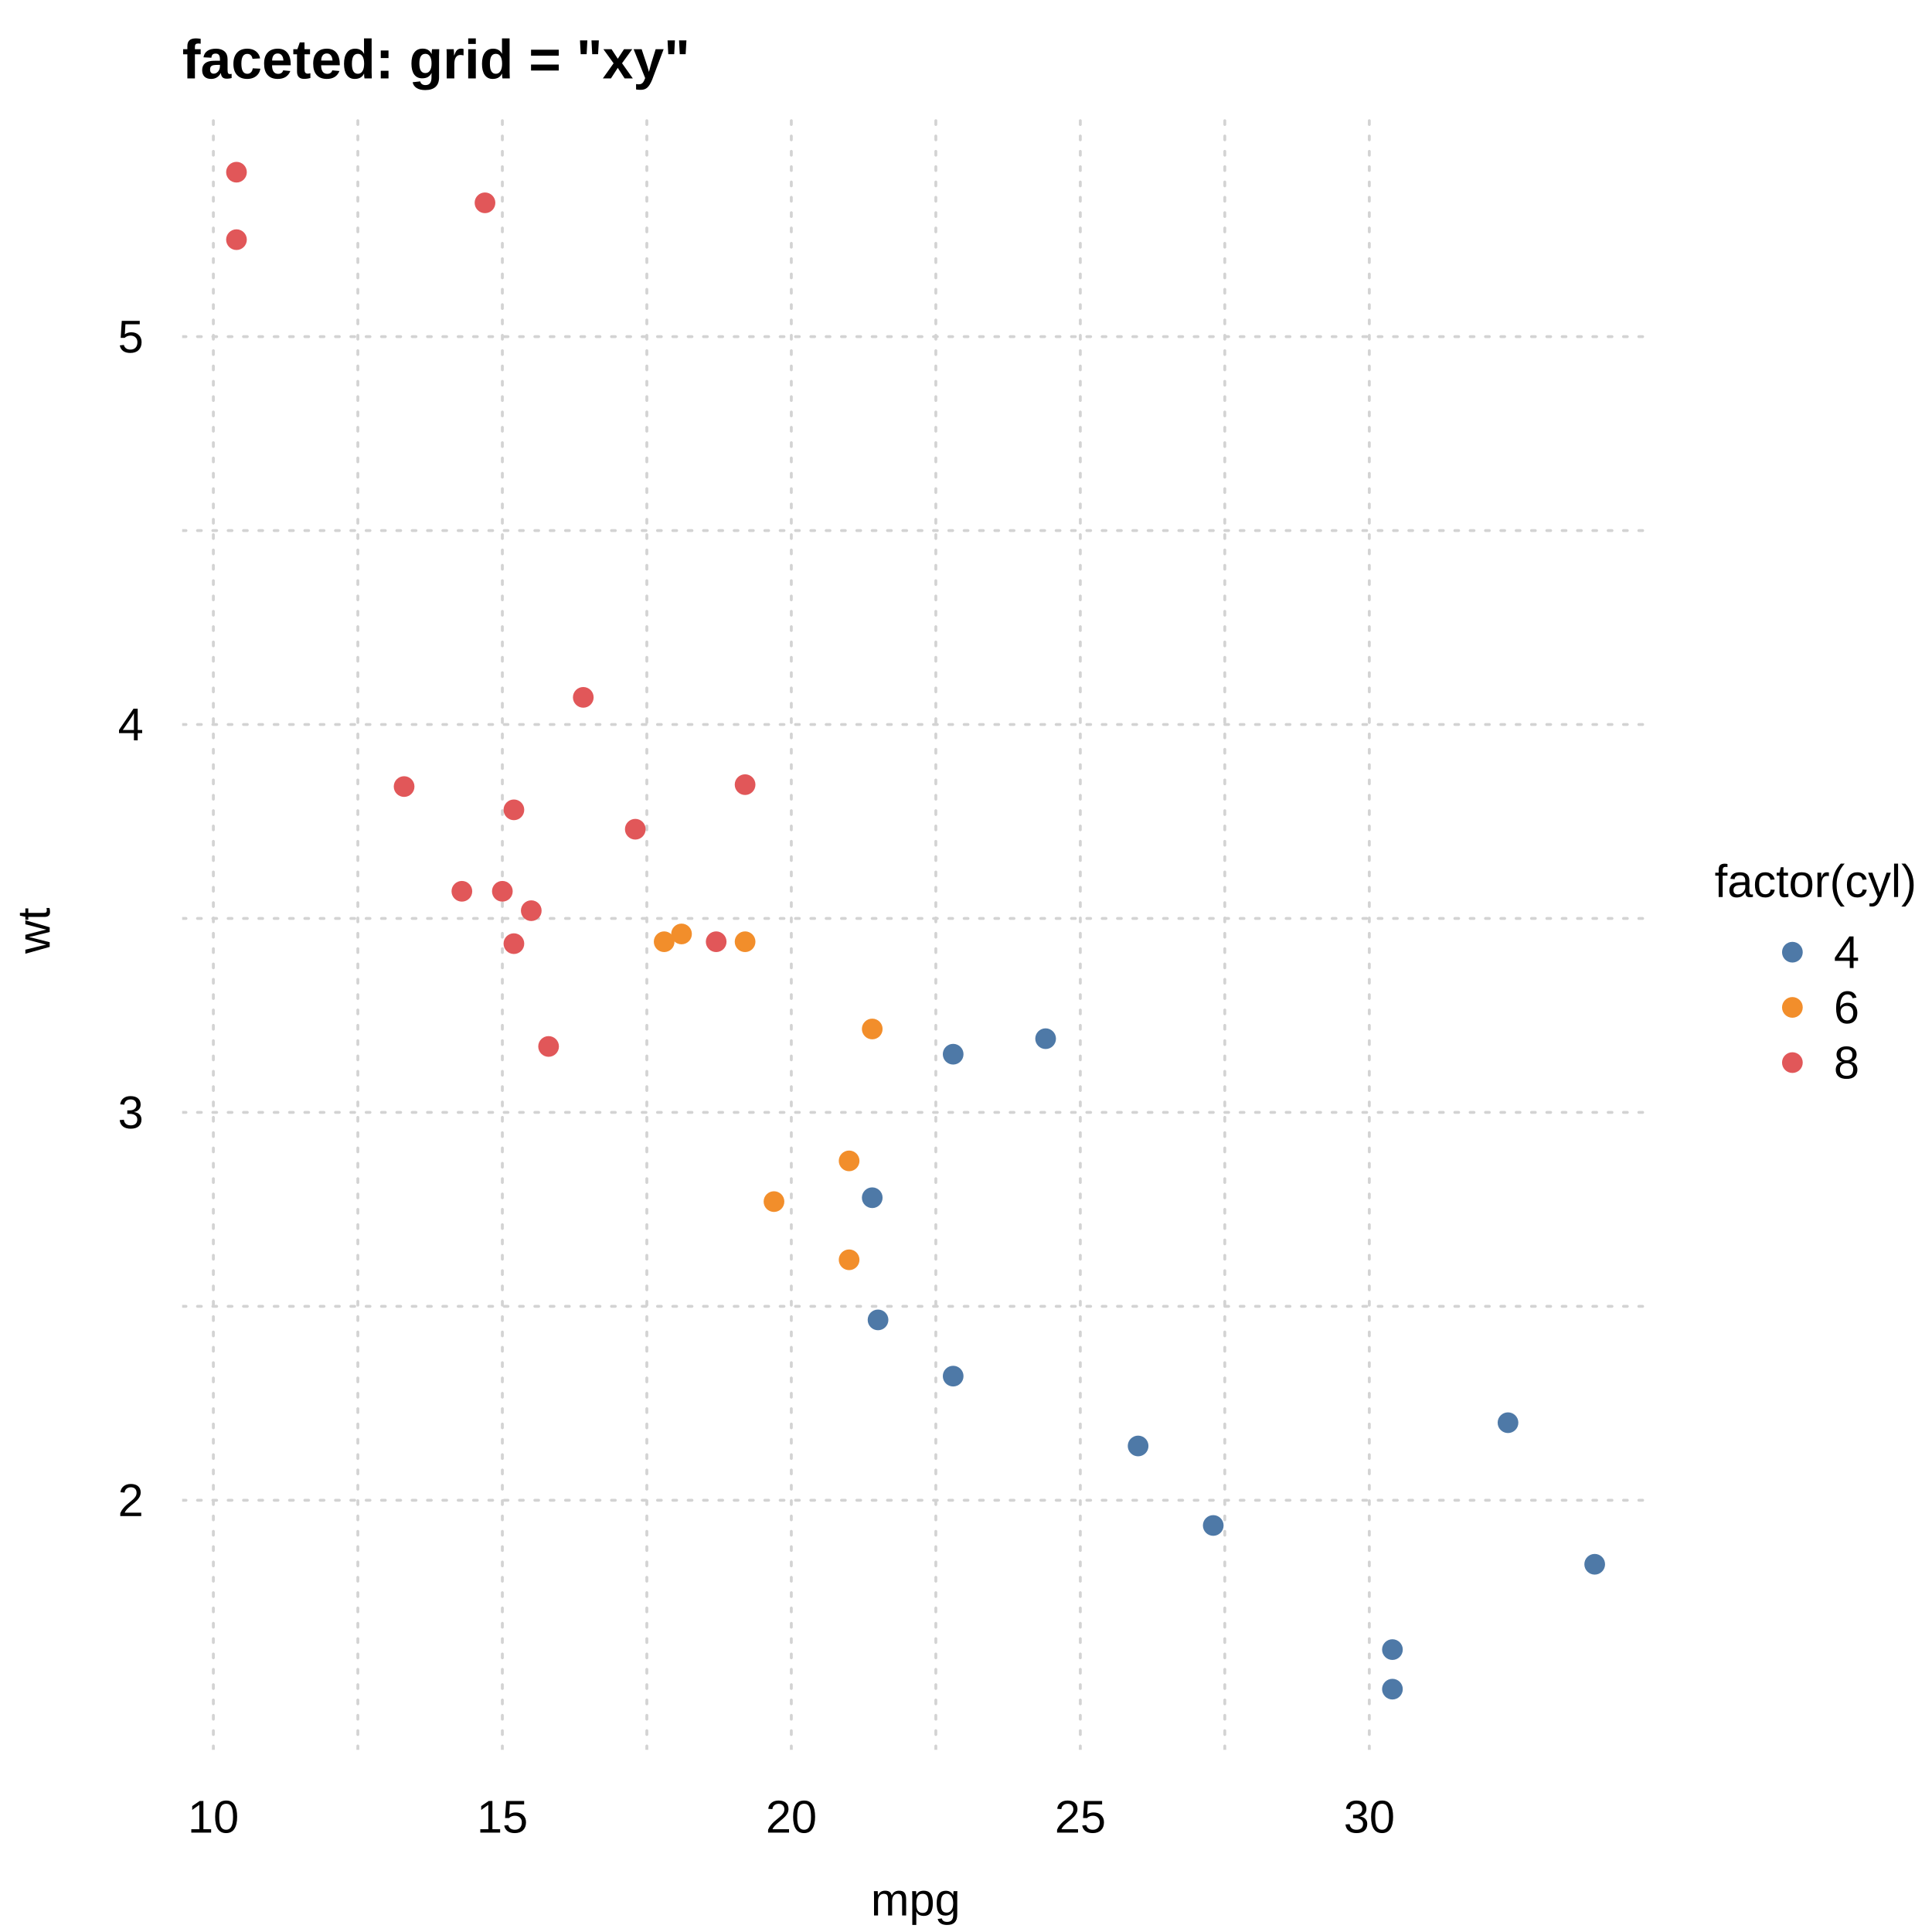
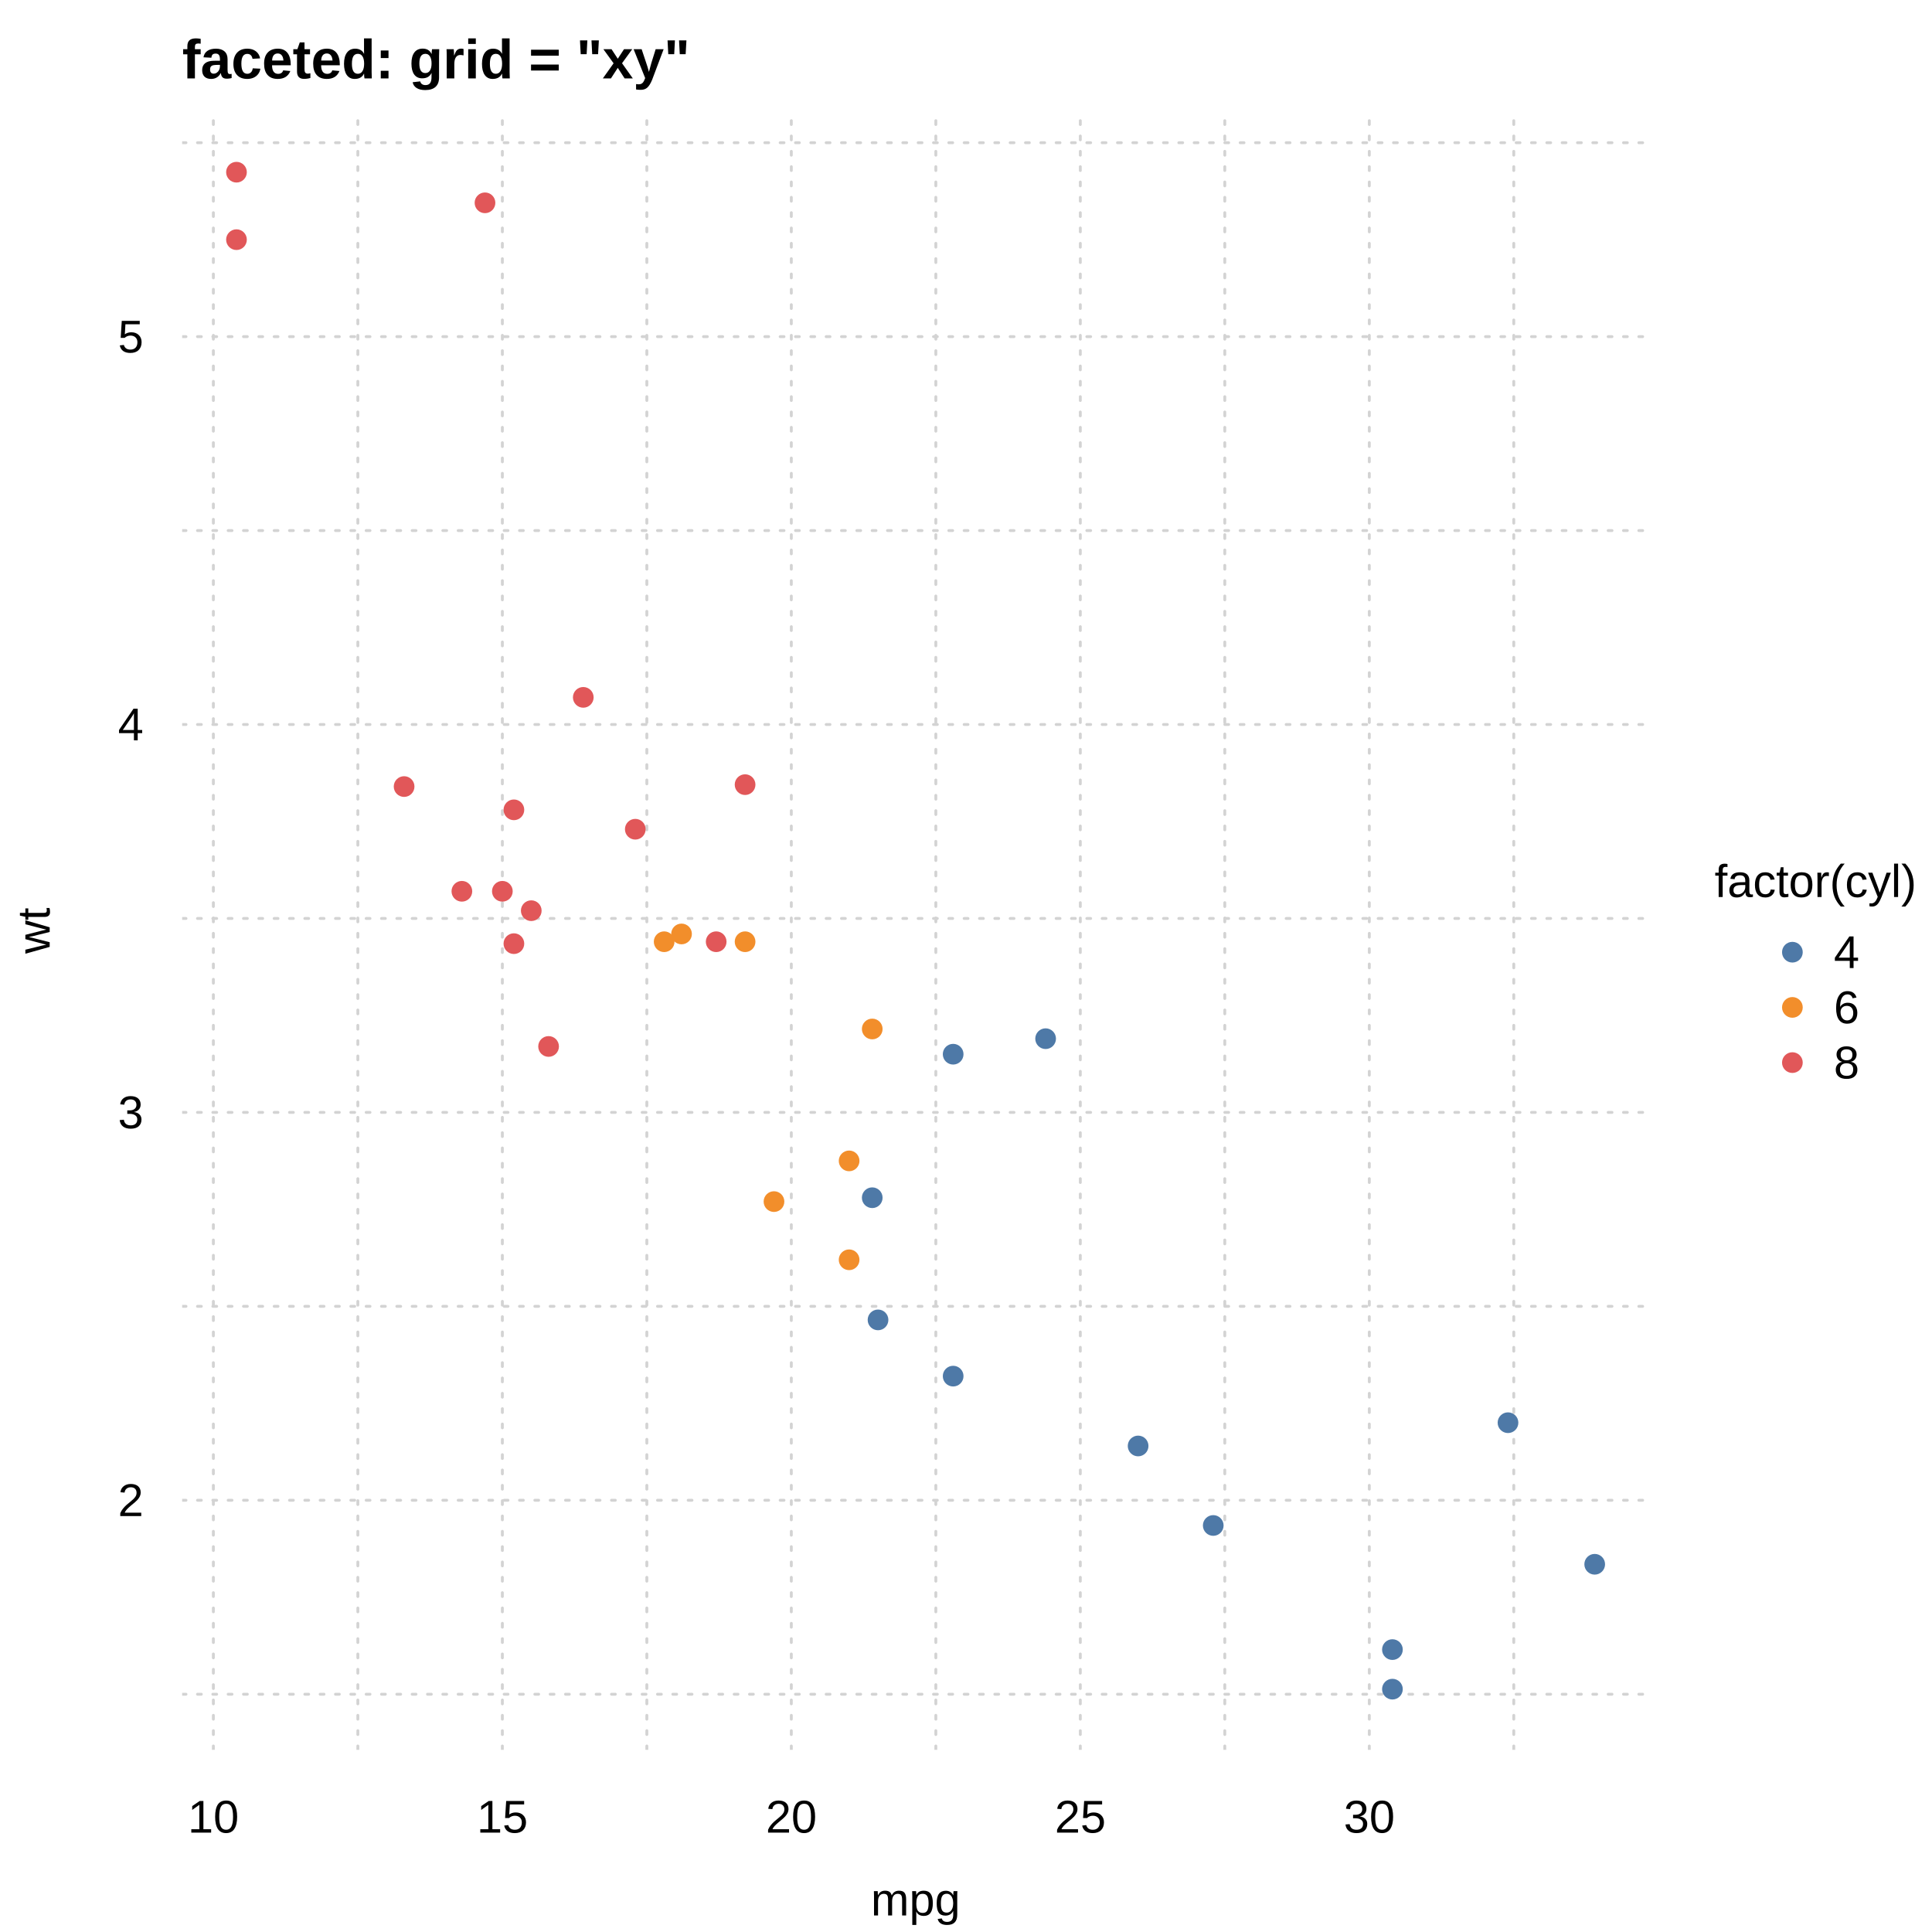
<svg xmlns="http://www.w3.org/2000/svg" width="504.00pt" height="504.00pt" viewBox="0 0 504.00 504.00">
  <g class="svglite">
    <defs>
      <style type="text/css">
    .svglite line, .svglite polyline, .svglite polygon, .svglite path, .svglite rect, .svglite circle {
      fill: none;
      stroke: #000000;
      stroke-linecap: round;
      stroke-linejoin: round;
      stroke-miterlimit: 10.00;
    }
    .svglite text {
      white-space: pre;
    }
    .svglite g.glyphgroup path {
      fill: inherit;
      stroke: none;
    }
  </style>
    </defs>
    <rect width="100%" height="100%" style="stroke: none; fill: #FFFFFF;" />
    <defs>
      <clipPath id="cpMC4wMHw1MDQuMDB8MC4wMHw1MDQuMDA=">
        <rect x="0.00" y="0.00" width="504.00" height="504.00" />
      </clipPath>
    </defs>
    <g clip-path="url(#cpMC4wMHw1MDQuMDB8MC4wMHw1MDQuMDA=)">
      <circle cx="467.58" cy="248.40" r="2.70" style="stroke-width: 0.75; stroke: none; fill: #4E79A7;" />
      <circle cx="467.58" cy="262.80" r="2.70" style="stroke-width: 0.75; stroke: none; fill: #F28E2B;" />
      <circle cx="467.58" cy="277.20" r="2.70" style="stroke-width: 0.75; stroke: none; fill: #E15759;" />
      <text x="473.62" y="234.00" text-anchor="middle" style="font-size: 12.00px; font-family: &quot;Liberation Sans&quot;;" textLength="52.67px" lengthAdjust="spacingAndGlyphs">factor(cyl)</text>
      <text x="478.38" y="252.53" style="font-size: 12.00px; font-family: &quot;Liberation Sans&quot;;" textLength="6.67px" lengthAdjust="spacingAndGlyphs">4</text>
      <text x="478.38" y="266.93" style="font-size: 12.00px; font-family: &quot;Liberation Sans&quot;;" textLength="6.67px" lengthAdjust="spacingAndGlyphs">6</text>
      <text x="478.38" y="281.33" style="font-size: 12.00px; font-family: &quot;Liberation Sans&quot;;" textLength="6.67px" lengthAdjust="spacingAndGlyphs">8</text>
    </g>
    <defs>
      <clipPath id="cpMC4wMHw0MzAuMTh8MC4wMHw1MDQuMDA=">
        <rect x="0.00" y="0.00" width="430.18" height="504.00" />
      </clipPath>
    </defs>
    <g clip-path="url(#cpMC4wMHw0MzAuMTh8MC4wMHw1MDQuMDA=)">
      <text x="47.52" y="20.45" style="font-size: 14.40px; font-weight: bold; font-family: &quot;Liberation Sans&quot;;" textLength="132.44px" lengthAdjust="spacingAndGlyphs">faceted: grid = "xy"</text>
      <text x="238.85" y="499.68" text-anchor="middle" style="font-size: 12.00px; font-family: &quot;Liberation Sans&quot;;" textLength="23.34px" lengthAdjust="spacingAndGlyphs">mpg</text>
      <text transform="translate(12.96,242.78) rotate(-90)" text-anchor="middle" style="font-size: 12.00px; font-family: &quot;Liberation Sans&quot;;" textLength="12.00px" lengthAdjust="spacingAndGlyphs">wt</text>
    </g>
    <g clip-path="url(#cpMC4wMHw1MDQuMDB8MC4wMHw1MDQuMDA=)">
      <text x="55.66" y="478.08" text-anchor="middle" style="font-size: 12.00px; font-family: &quot;Liberation Sans&quot;;" textLength="13.34px" lengthAdjust="spacingAndGlyphs">10</text>
      <text x="131.05" y="478.08" text-anchor="middle" style="font-size: 12.00px; font-family: &quot;Liberation Sans&quot;;" textLength="13.34px" lengthAdjust="spacingAndGlyphs">15</text>
      <text x="206.43" y="478.08" text-anchor="middle" style="font-size: 12.00px; font-family: &quot;Liberation Sans&quot;;" textLength="13.34px" lengthAdjust="spacingAndGlyphs">20</text>
      <text x="281.82" y="478.08" text-anchor="middle" style="font-size: 12.00px; font-family: &quot;Liberation Sans&quot;;" textLength="13.34px" lengthAdjust="spacingAndGlyphs">25</text>
      <text x="357.21" y="478.08" text-anchor="middle" style="font-size: 12.00px; font-family: &quot;Liberation Sans&quot;;" textLength="13.34px" lengthAdjust="spacingAndGlyphs">30</text>
      <text x="37.44" y="395.50" text-anchor="end" style="font-size: 12.00px; font-family: &quot;Liberation Sans&quot;;" textLength="6.67px" lengthAdjust="spacingAndGlyphs">2</text>
      <text x="37.44" y="294.32" text-anchor="end" style="font-size: 12.00px; font-family: &quot;Liberation Sans&quot;;" textLength="6.67px" lengthAdjust="spacingAndGlyphs">3</text>
      <text x="37.44" y="193.13" text-anchor="end" style="font-size: 12.00px; font-family: &quot;Liberation Sans&quot;;" textLength="6.67px" lengthAdjust="spacingAndGlyphs">4</text>
      <text x="37.44" y="91.95" text-anchor="end" style="font-size: 12.00px; font-family: &quot;Liberation Sans&quot;;" textLength="6.67px" lengthAdjust="spacingAndGlyphs">5</text>
    </g>
    <defs>
      <clipPath id="cpNDcuNTJ8NDMwLjE4fDI5LjA5fDQ1Ni40OA==">
        <rect x="47.52" y="29.09" width="382.66" height="427.39" />
      </clipPath>
    </defs>
    <g clip-path="url(#cpNDcuNTJ8NDMwLjE4fDI5LjA5fDQ1Ni40OA==)">
+       <line x1="17.97" y1="456.48" x2="17.97" y2="29.09" style="stroke-width: 0.75; stroke: #D3D3D3; stroke-dasharray: 1.00,3.00;" />
      <line x1="55.66" y1="456.48" x2="55.66" y2="29.09" style="stroke-width: 0.75; stroke: #D3D3D3; stroke-dasharray: 1.00,3.00;" />
      <line x1="93.35" y1="456.48" x2="93.35" y2="29.09" style="stroke-width: 0.75; stroke: #D3D3D3; stroke-dasharray: 1.00,3.00;" />
      <line x1="131.05" y1="456.48" x2="131.05" y2="29.09" style="stroke-width: 0.75; stroke: #D3D3D3; stroke-dasharray: 1.00,3.00;" />
      <line x1="168.74" y1="456.48" x2="168.74" y2="29.09" style="stroke-width: 0.75; stroke: #D3D3D3; stroke-dasharray: 1.00,3.00;" />
      <line x1="206.43" y1="456.48" x2="206.43" y2="29.09" style="stroke-width: 0.75; stroke: #D3D3D3; stroke-dasharray: 1.00,3.00;" />
      <line x1="244.13" y1="456.48" x2="244.13" y2="29.09" style="stroke-width: 0.75; stroke: #D3D3D3; stroke-dasharray: 1.00,3.00;" />
      <line x1="281.82" y1="456.48" x2="281.82" y2="29.09" style="stroke-width: 0.75; stroke: #D3D3D3; stroke-dasharray: 1.00,3.00;" />
      <line x1="319.51" y1="456.48" x2="319.51" y2="29.09" style="stroke-width: 0.75; stroke: #D3D3D3; stroke-dasharray: 1.00,3.00;" />
      <line x1="357.21" y1="456.48" x2="357.21" y2="29.09" style="stroke-width: 0.75; stroke: #D3D3D3; stroke-dasharray: 1.00,3.00;" />
+       <line x1="394.90" y1="456.48" x2="394.90" y2="29.09" style="stroke-width: 0.75; stroke: #D3D3D3; stroke-dasharray: 1.00,3.00;" />
+       <line x1="47.52" y1="441.97" x2="430.18" y2="441.97" style="stroke-width: 0.75; stroke: #D3D3D3; stroke-dasharray: 1.00,3.00;" />
      <line x1="47.52" y1="391.37" x2="430.18" y2="391.37" style="stroke-width: 0.75; stroke: #D3D3D3; stroke-dasharray: 1.00,3.00;" />
      <line x1="47.52" y1="340.78" x2="430.18" y2="340.78" style="stroke-width: 0.75; stroke: #D3D3D3; stroke-dasharray: 1.00,3.00;" />
      <line x1="47.52" y1="290.19" x2="430.18" y2="290.19" style="stroke-width: 0.75; stroke: #D3D3D3; stroke-dasharray: 1.00,3.00;" />
      <line x1="47.52" y1="239.60" x2="430.18" y2="239.60" style="stroke-width: 0.75; stroke: #D3D3D3; stroke-dasharray: 1.00,3.00;" />
      <line x1="47.52" y1="189.00" x2="430.18" y2="189.00" style="stroke-width: 0.75; stroke: #D3D3D3; stroke-dasharray: 1.00,3.00;" />
      <line x1="47.52" y1="138.41" x2="430.18" y2="138.41" style="stroke-width: 0.75; stroke: #D3D3D3; stroke-dasharray: 1.00,3.00;" />
      <line x1="47.52" y1="87.82" x2="430.18" y2="87.82" style="stroke-width: 0.75; stroke: #D3D3D3; stroke-dasharray: 1.00,3.00;" />
+       <line x1="47.52" y1="37.23" x2="430.18" y2="37.23" style="stroke-width: 0.75; stroke: #D3D3D3; stroke-dasharray: 1.00,3.00;" />
      <circle cx="248.65" cy="358.99" r="2.70" style="stroke-width: 0.75; stroke: none; fill: #4E79A7;" />
      <circle cx="272.77" cy="270.96" r="2.70" style="stroke-width: 0.75; stroke: none; fill: #4E79A7;" />
      <circle cx="248.65" cy="275.01" r="2.70" style="stroke-width: 0.75; stroke: none; fill: #4E79A7;" />
      <circle cx="393.39" cy="371.14" r="2.70" style="stroke-width: 0.75; stroke: none; fill: #4E79A7;" />
      <circle cx="363.24" cy="430.33" r="2.70" style="stroke-width: 0.75; stroke: none; fill: #4E79A7;" />
      <circle cx="416.01" cy="408.07" r="2.70" style="stroke-width: 0.75; stroke: none; fill: #4E79A7;" />
      <circle cx="229.05" cy="344.32" r="2.70" style="stroke-width: 0.75; stroke: none; fill: #4E79A7;" />
      <circle cx="316.50" cy="397.95" r="2.70" style="stroke-width: 0.75; stroke: none; fill: #4E79A7;" />
      <circle cx="296.90" cy="377.21" r="2.70" style="stroke-width: 0.75; stroke: none; fill: #4E79A7;" />
      <circle cx="363.24" cy="440.65" r="2.70" style="stroke-width: 0.75; stroke: none; fill: #4E79A7;" />
      <circle cx="227.54" cy="312.45" r="2.70" style="stroke-width: 0.75; stroke: none; fill: #4E79A7;" />
      <circle cx="221.51" cy="328.64" r="2.70" style="stroke-width: 0.75; stroke: none; fill: #F28E2B;" />
      <circle cx="221.51" cy="302.84" r="2.70" style="stroke-width: 0.75; stroke: none; fill: #F28E2B;" />
      <circle cx="227.54" cy="268.43" r="2.70" style="stroke-width: 0.75; stroke: none; fill: #F28E2B;" />
      <circle cx="177.79" cy="243.64" r="2.70" style="stroke-width: 0.75; stroke: none; fill: #F28E2B;" />
      <circle cx="194.37" cy="245.67" r="2.70" style="stroke-width: 0.75; stroke: none; fill: #F28E2B;" />
      <circle cx="173.26" cy="245.67" r="2.70" style="stroke-width: 0.75; stroke: none; fill: #F28E2B;" />
      <circle cx="201.91" cy="313.46" r="2.70" style="stroke-width: 0.75; stroke: none; fill: #F28E2B;" />
      <circle cx="186.83" cy="245.67" r="2.70" style="stroke-width: 0.75; stroke: none; fill: #E15759;" />
      <circle cx="120.49" cy="232.51" r="2.70" style="stroke-width: 0.75; stroke: none; fill: #E15759;" />
      <circle cx="152.16" cy="181.92" r="2.70" style="stroke-width: 0.75; stroke: none; fill: #E15759;" />
      <circle cx="165.73" cy="216.32" r="2.70" style="stroke-width: 0.75; stroke: none; fill: #E15759;" />
      <circle cx="134.06" cy="211.26" r="2.70" style="stroke-width: 0.75; stroke: none; fill: #E15759;" />
      <circle cx="61.69" cy="62.52" r="2.70" style="stroke-width: 0.75; stroke: none; fill: #E15759;" />
      <circle cx="61.69" cy="44.92" r="2.70" style="stroke-width: 0.75; stroke: none; fill: #E15759;" />
      <circle cx="126.52" cy="52.91" r="2.70" style="stroke-width: 0.75; stroke: none; fill: #E15759;" />
      <circle cx="138.59" cy="237.57" r="2.70" style="stroke-width: 0.75; stroke: none; fill: #E15759;" />
      <circle cx="134.06" cy="246.17" r="2.70" style="stroke-width: 0.75; stroke: none; fill: #E15759;" />
      <circle cx="105.42" cy="205.19" r="2.70" style="stroke-width: 0.75; stroke: none; fill: #E15759;" />
      <circle cx="194.37" cy="204.69" r="2.70" style="stroke-width: 0.75; stroke: none; fill: #E15759;" />
      <circle cx="143.11" cy="272.99" r="2.70" style="stroke-width: 0.75; stroke: none; fill: #E15759;" />
      <circle cx="131.05" cy="232.51" r="2.70" style="stroke-width: 0.75; stroke: none; fill: #E15759;" />
    </g>
  </g>
</svg>
